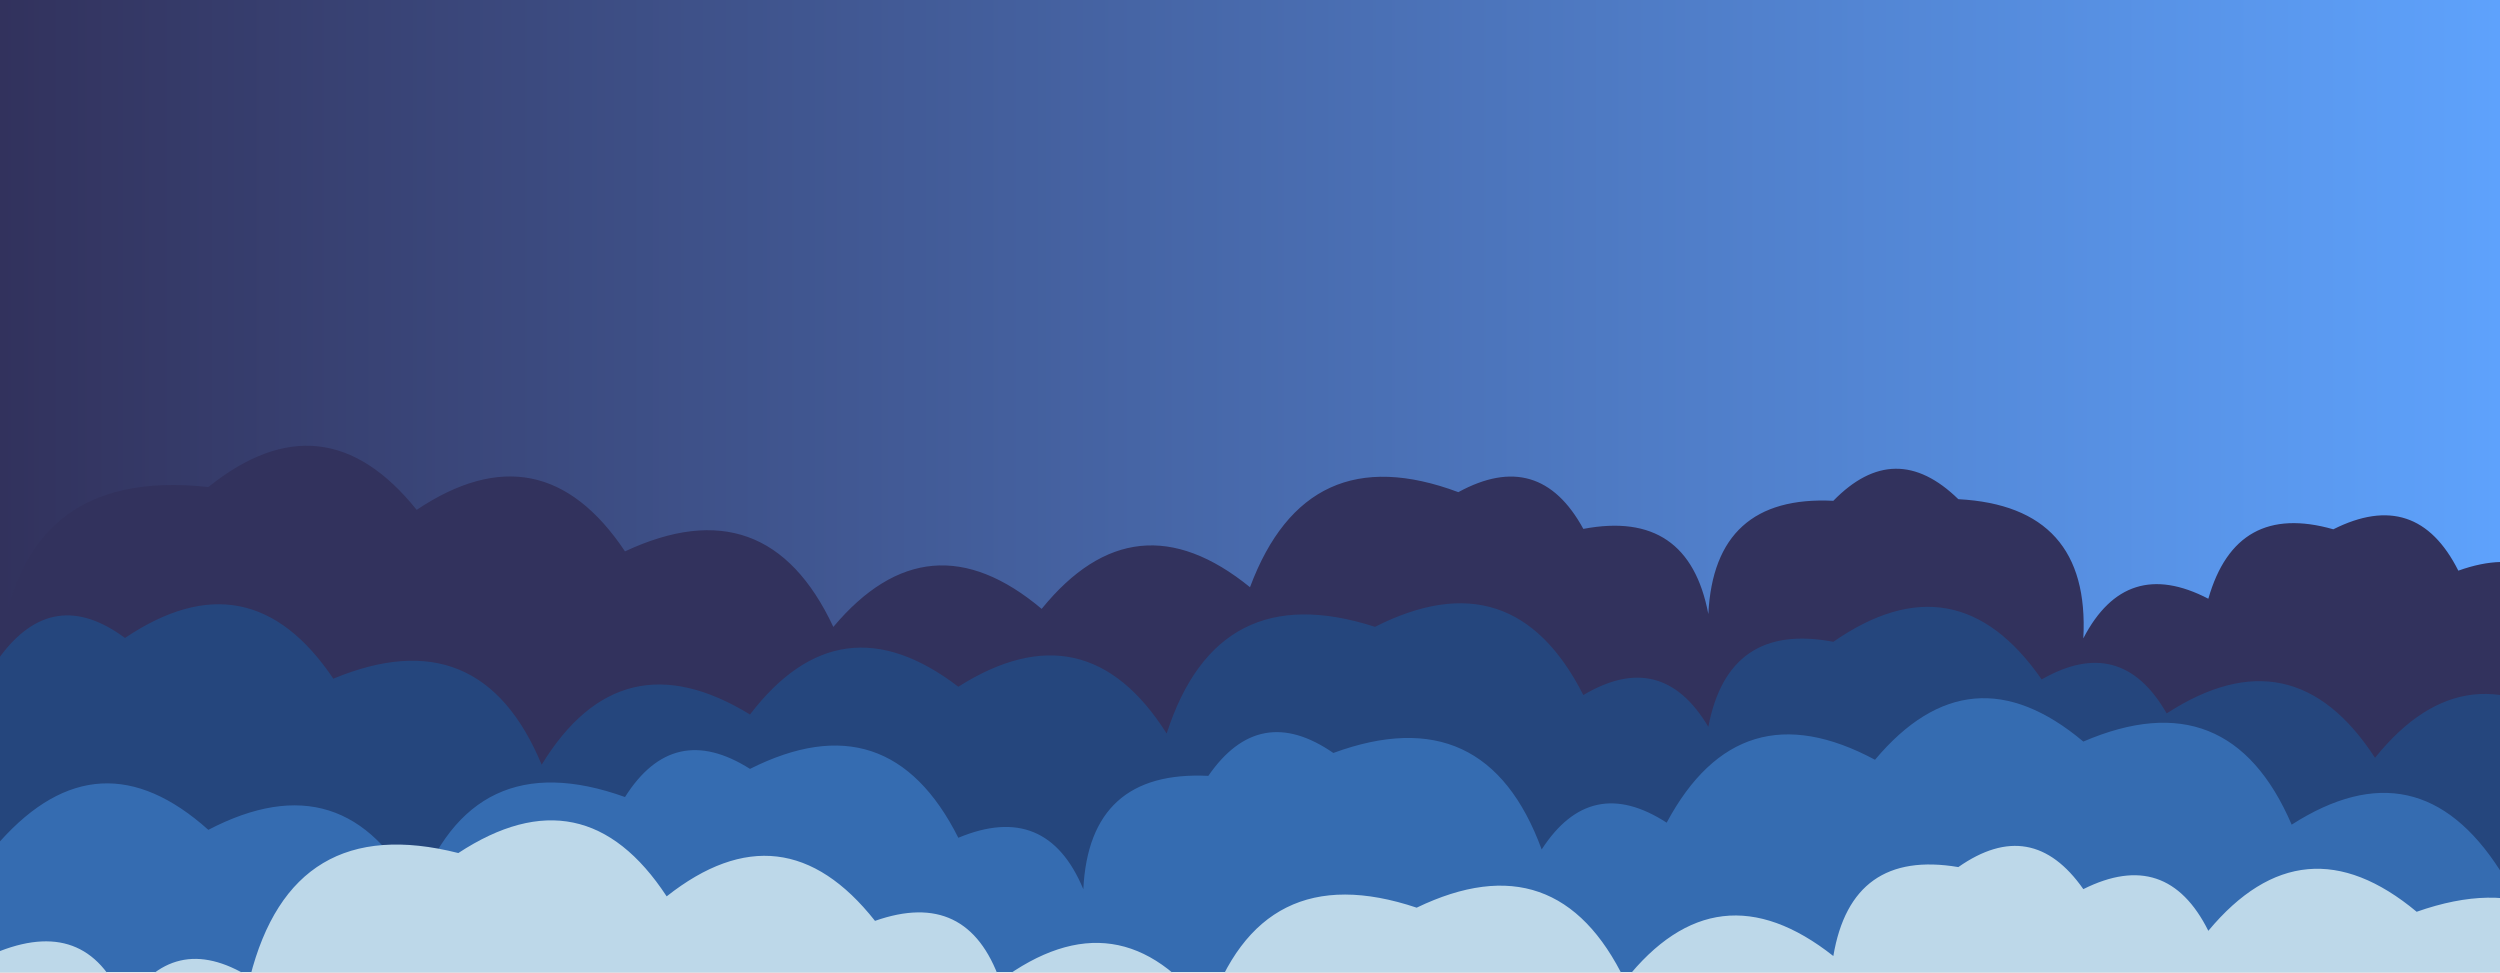
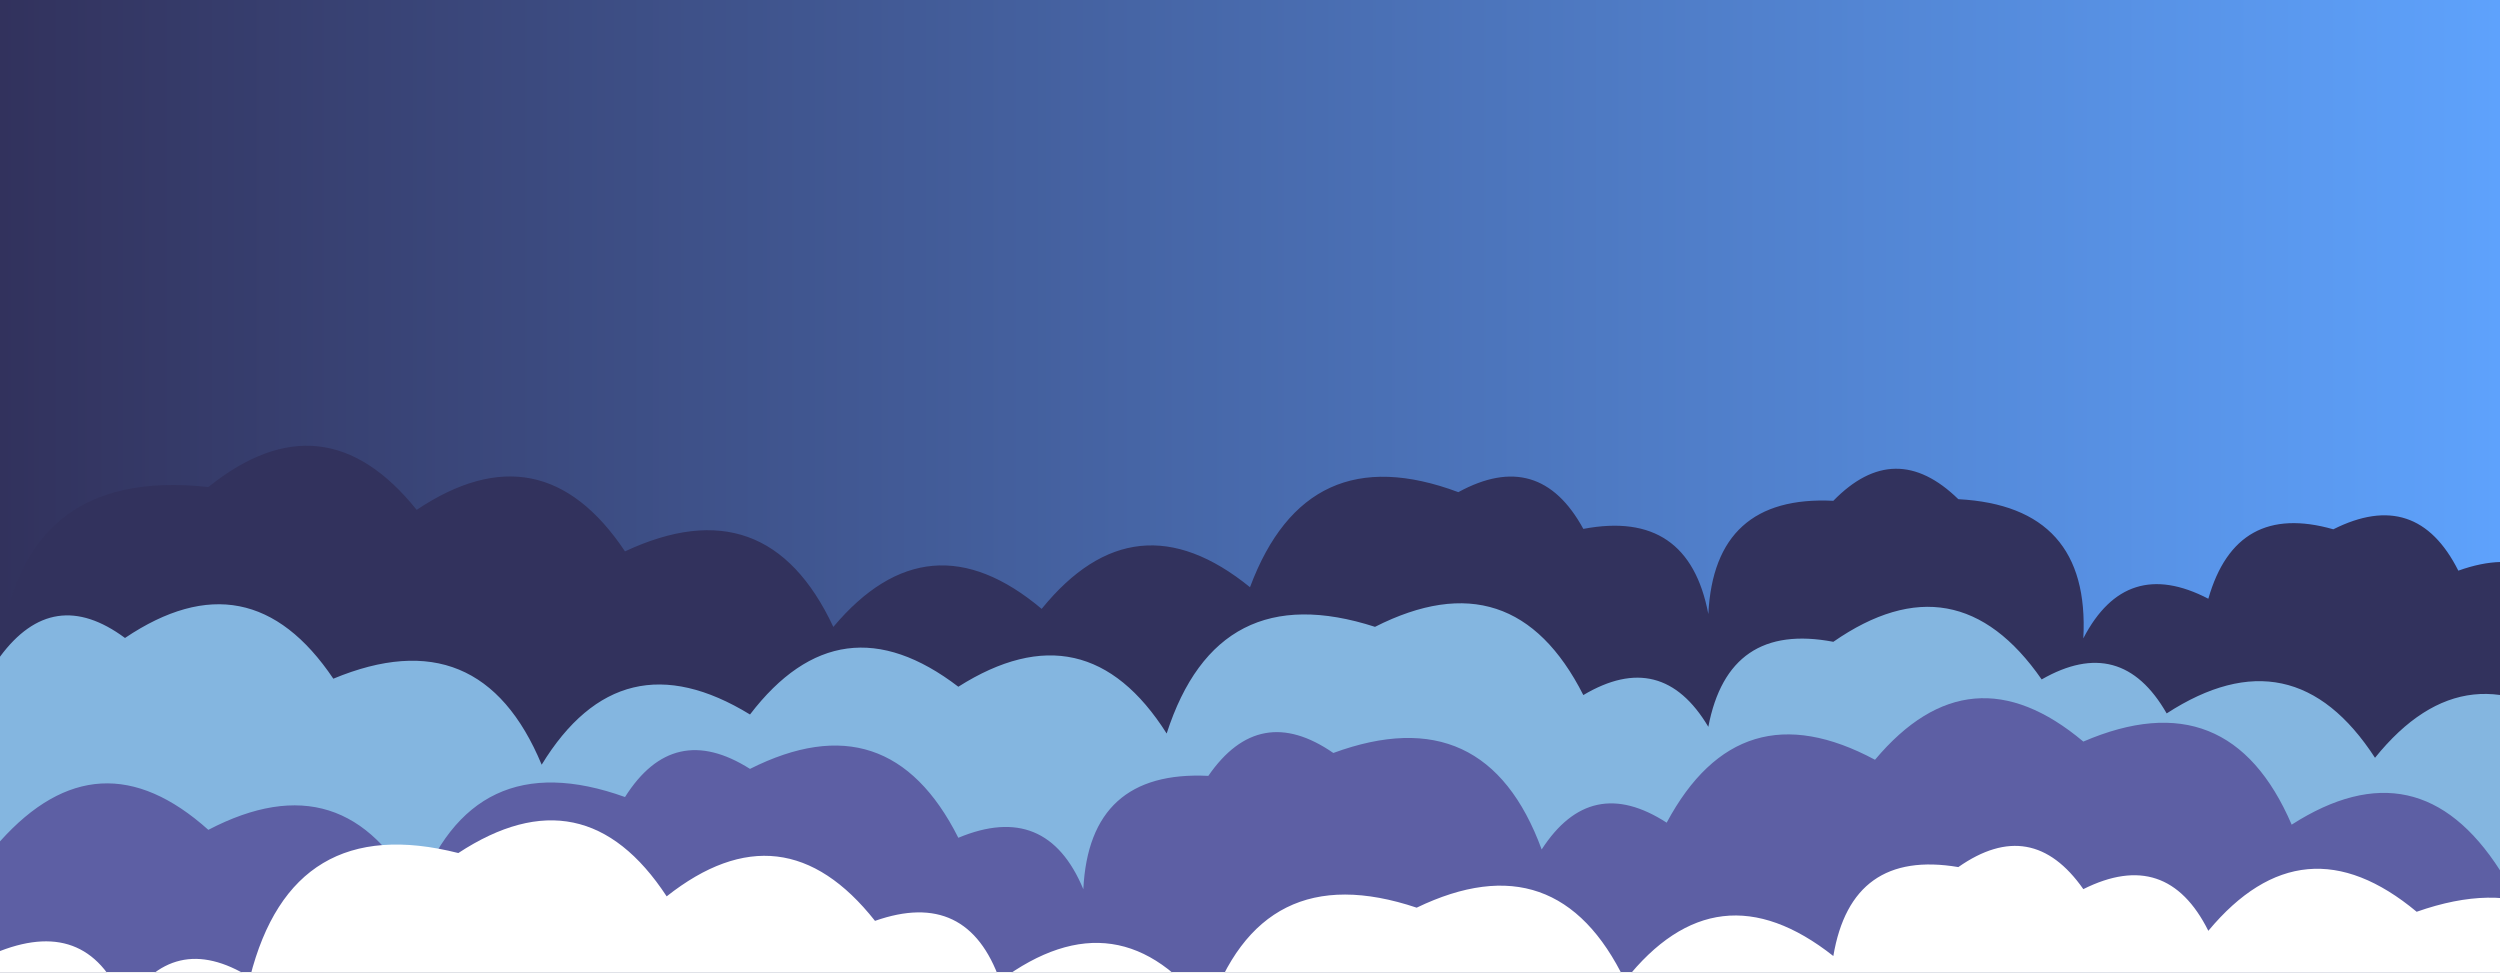
<svg xmlns="http://www.w3.org/2000/svg" version="1.1" width="1440" height="560" preserveAspectRatio="none" viewBox="0 0 1440 560">
  <g mask="url(&quot;#SvgjsMask1107&quot;)" fill="none">
    <rect width="1440" height="560" x="0" y="0" fill="url(&quot;#SvgjsLinearGradient1108&quot;)" />
    <path d="M1488 560L0 560 L0 376.72Q11.91 268.63, 120 280.54Q186.56 227.11, 240 293.67Q311.96 245.63, 360 317.59Q441.76 279.35, 480 361.1Q534.8 295.9, 600 350.71Q653.76 284.47, 720 338.23Q752.63 250.86, 840 283.48Q886.58 258.06, 912 304.64Q972.53 293.17, 984 353.7Q987.38 285.08, 1056 288.46Q1091.54 252, 1128 287.53Q1204.07 291.6, 1200 367.67Q1224.6 320.27, 1272 344.87Q1288.01 288.88, 1344 304.88Q1391.91 280.79, 1416 328.7Q1469.02 309.72, 1488 362.73z" fill="#32325d" />
-     <path d="M1488 560L0 560 L0 378.26Q30.61 336.87, 72 367.47Q143.73 319.2, 192 390.93Q276.77 355.7, 312 440.47Q357.54 366.01, 432 411.55Q484 343.56, 552 395.56Q625.47 349.03, 672 422.51Q701.27 331.78, 792 361.06Q871.65 320.71, 912 400.36Q957.14 373.5, 984 418.65Q995.51 358.16, 1056 369.68Q1126.84 320.51, 1176 391.35Q1221.79 365.14, 1248 410.93Q1320.78 363.71, 1368 436.49Q1421.56 370.05, 1488 423.6z" fill="#25467d" />
-     <path d="M1512 560L0 560 L0 484.64Q56.68 421.31, 120 477.99Q198.86 436.85, 240 515.71Q271.69 427.4, 360 459.09Q387.9 414.99, 432 442.88Q511.84 402.72, 552 482.56Q602.82 461.38, 624 512.2Q627.35 443.55, 696 446.9Q725.4 404.3, 768 433.71Q855.79 401.5, 888 489.29Q916.28 445.58, 960 473.86Q1001.88 395.75, 1080 437.63Q1134.76 372.39, 1200 427.15Q1283.92 391.07, 1320 475Q1393.14 428.14, 1440 501.29Q1484.21 473.5, 1512 517.72z" fill="#356cb1" />
-     <path d="M1512 560L0 560 L0 547.8Q51.95 527.75, 72 579.69Q99.61 535.3, 144 562.91Q168.22 467.13, 264 491.35Q336.47 443.82, 384 516.3Q451.06 463.36, 504 530.42Q557.25 511.67, 576 564.92Q644.84 513.76, 696 582.6Q726.11 492.71, 816 522.82Q896.99 483.81, 936 564.8Q988.93 497.73, 1056 550.67Q1066.38 489.05, 1128 499.44Q1170.35 469.79, 1200 512.14Q1248.01 488.14, 1272 536.15Q1326.51 470.66, 1392 525.18Q1480.78 493.96, 1512 582.75z" fill="rgba(189, 216, 233, 1)" />
+     <path d="M1488 560L0 560 L0 378.26Q30.61 336.87, 72 367.47Q143.73 319.2, 192 390.93Q276.77 355.7, 312 440.47Q357.54 366.01, 432 411.55Q484 343.56, 552 395.56Q625.47 349.03, 672 422.51Q701.27 331.78, 792 361.06Q871.65 320.71, 912 400.36Q957.14 373.5, 984 418.65Q995.51 358.16, 1056 369.68Q1126.84 320.51, 1176 391.35Q1221.79 365.14, 1248 410.93Q1320.78 363.71, 1368 436.49Q1421.56 370.05, 1488 423.6z" fill="#84b6e0" />
+     <path d="M1512 560L0 560 L0 484.64Q56.68 421.31, 120 477.99Q198.86 436.85, 240 515.71Q271.69 427.4, 360 459.09Q387.9 414.99, 432 442.88Q511.84 402.72, 552 482.56Q602.82 461.38, 624 512.2Q627.35 443.55, 696 446.9Q725.4 404.3, 768 433.71Q855.79 401.5, 888 489.29Q916.28 445.58, 960 473.86Q1001.88 395.75, 1080 437.63Q1134.76 372.39, 1200 427.15Q1283.92 391.07, 1320 475Q1393.14 428.14, 1440 501.29Q1484.21 473.5, 1512 517.72z" fill="#5d5fa4" />
+     <path d="M1512 560L0 560 L0 547.8Q51.95 527.75, 72 579.69Q99.61 535.3, 144 562.91Q168.22 467.13, 264 491.35Q336.47 443.82, 384 516.3Q451.06 463.36, 504 530.42Q557.25 511.67, 576 564.92Q644.84 513.76, 696 582.6Q726.11 492.71, 816 522.82Q896.99 483.81, 936 564.8Q988.93 497.73, 1056 550.67Q1066.38 489.05, 1128 499.44Q1170.35 469.79, 1200 512.14Q1248.01 488.14, 1272 536.15Q1326.51 470.66, 1392 525.18Q1480.78 493.96, 1512 582.75z" fill="#ffffff" />
  </g>
  <defs>
    <mask id="SvgjsMask1107">
      <rect width="1440" height="560" fill="#ffffff" />
    </mask>
    <linearGradient x1="0%" y1="50%" x2="100%" y2="50%" gradientUnits="userSpaceOnUse" id="SvgjsLinearGradient1108">
      <stop stop-color="#32325d" offset="0" />
      <stop stop-color="#5ea2fc" offset="1" />
    </linearGradient>
  </defs>
</svg>
